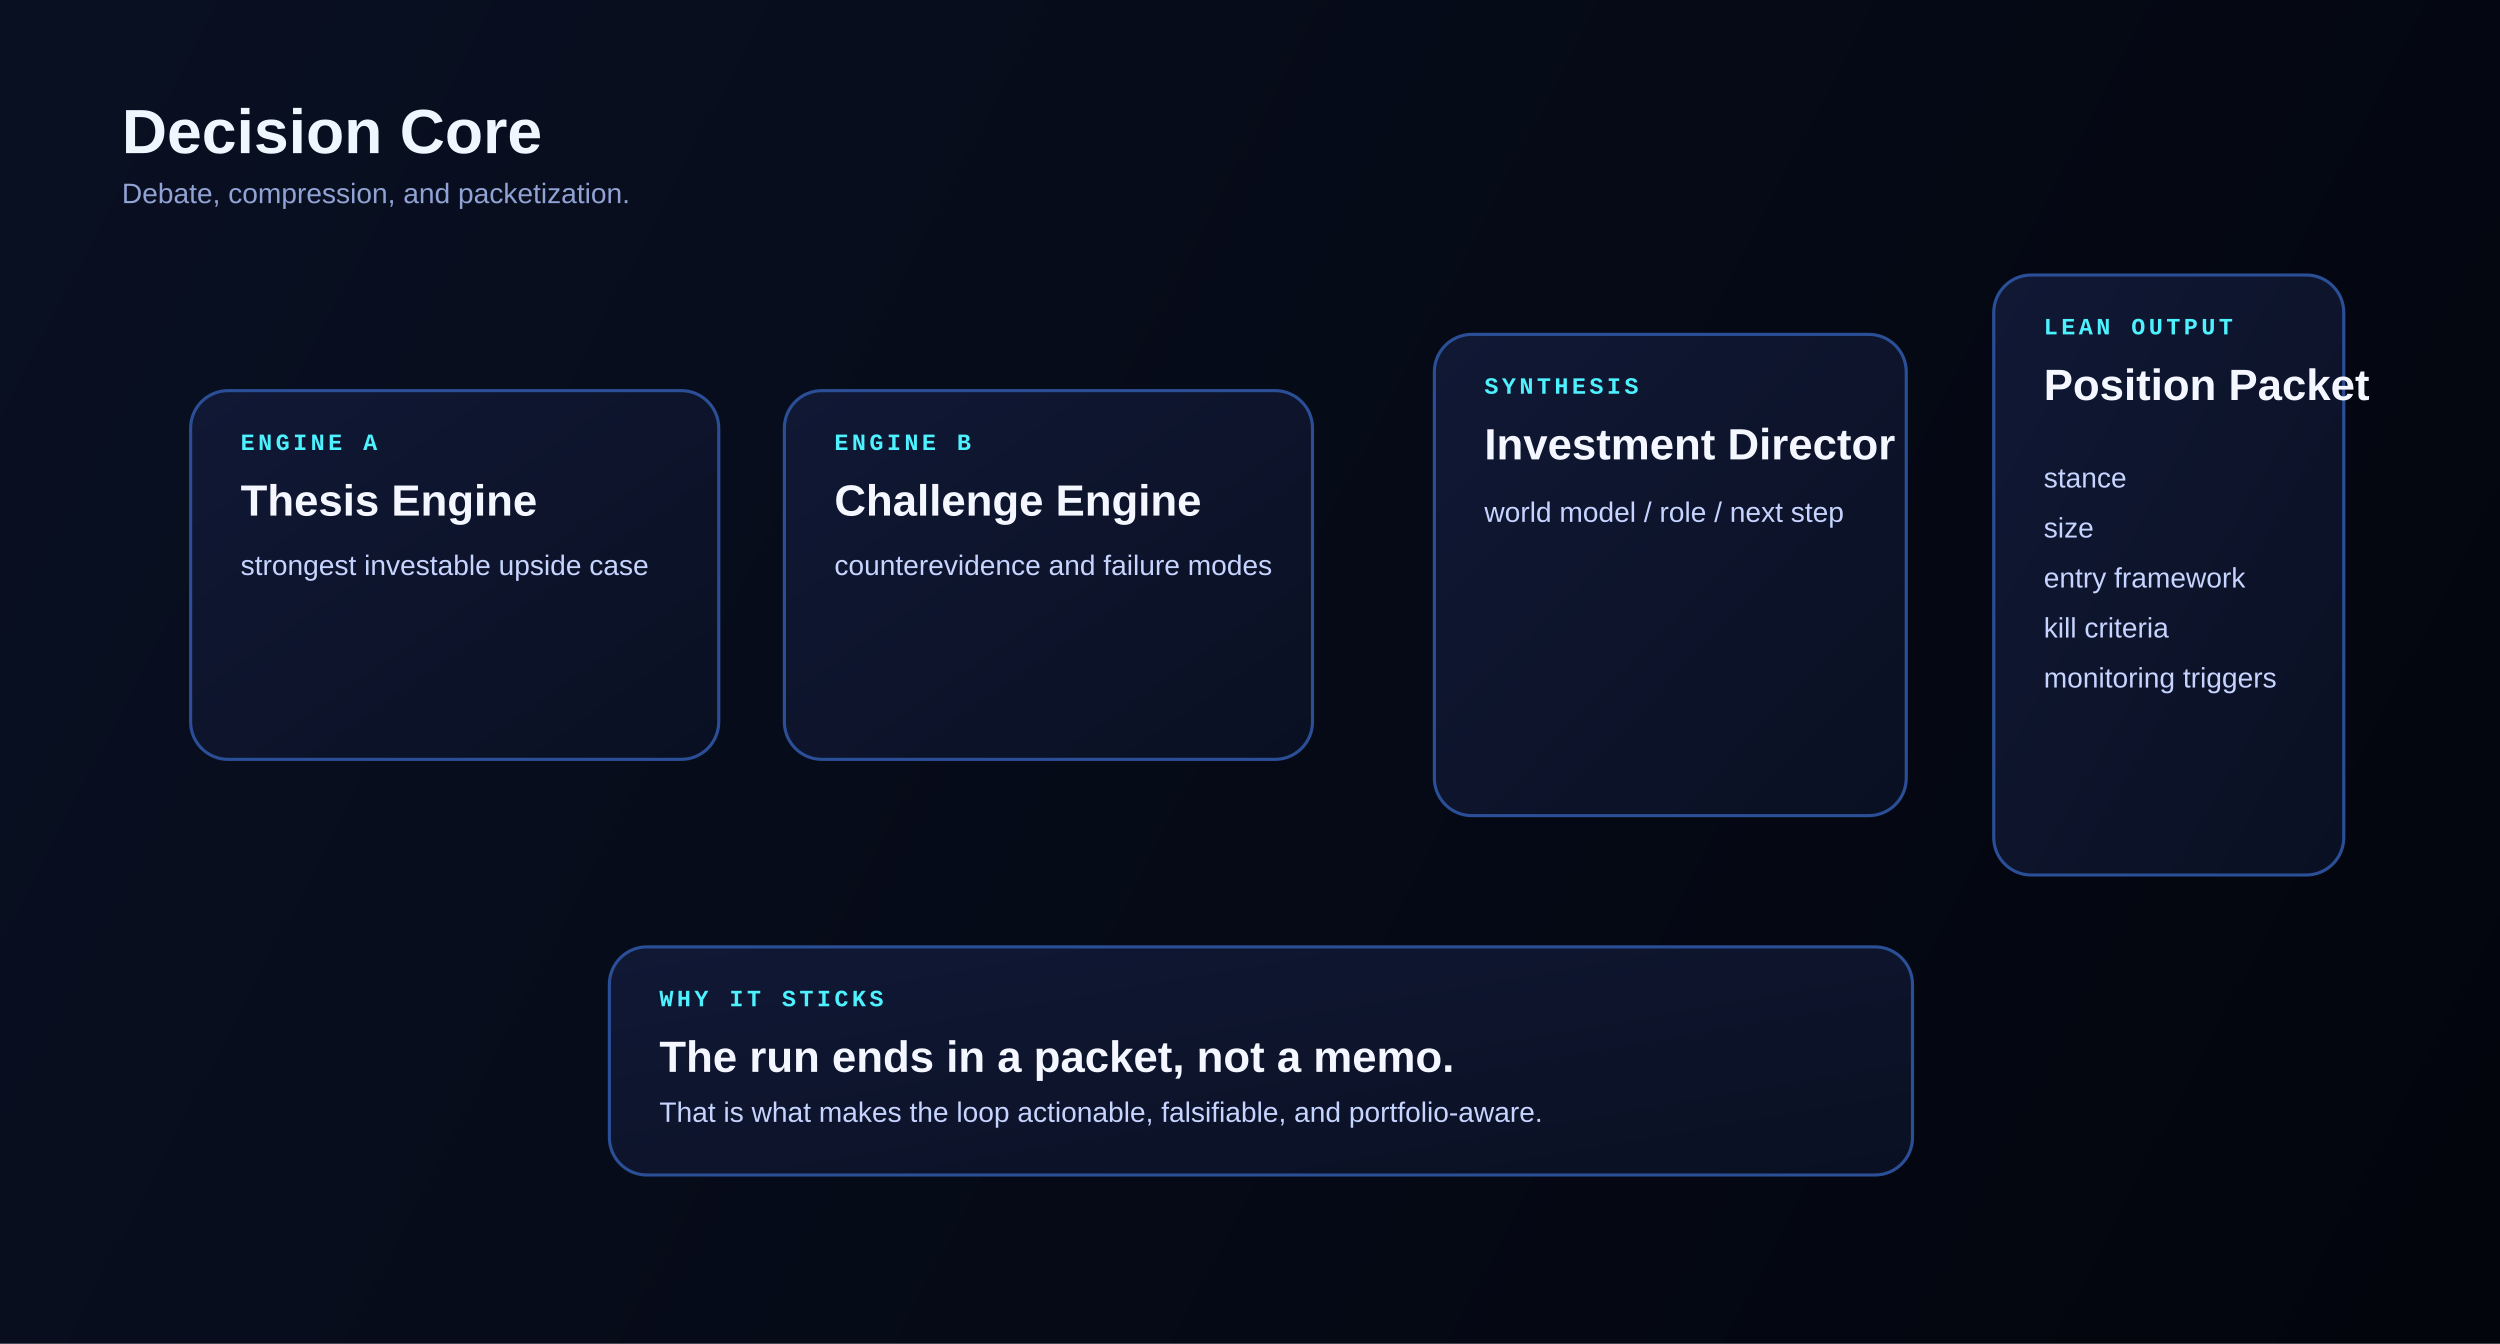
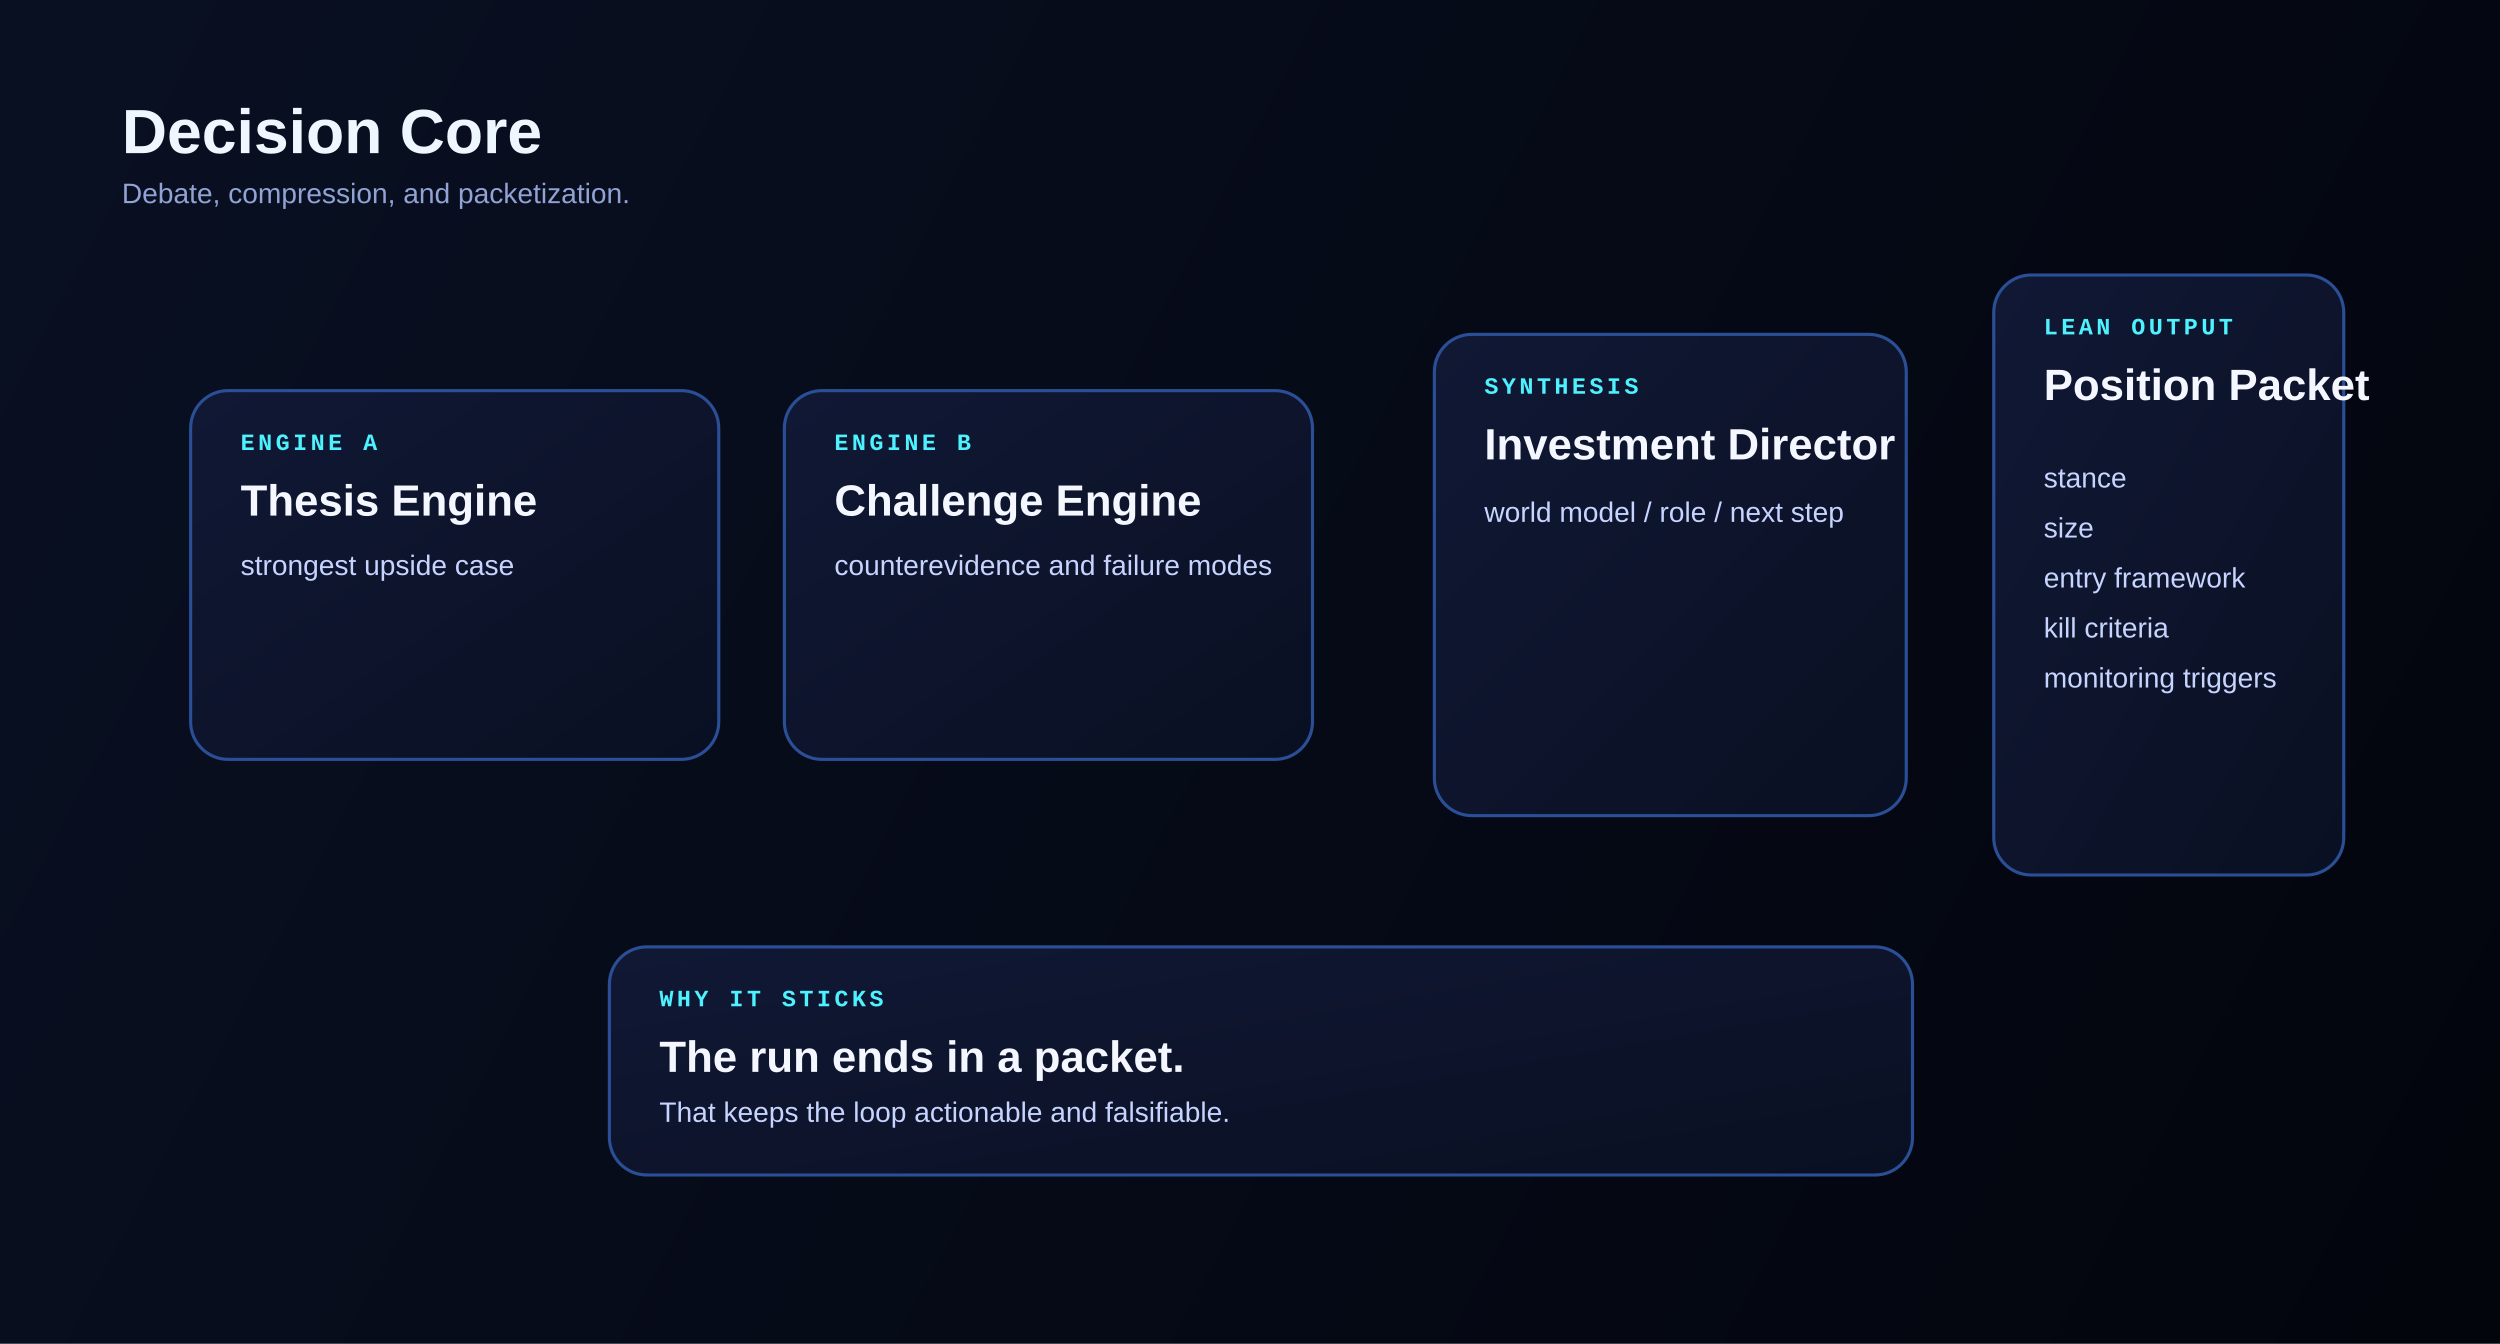
<svg xmlns="http://www.w3.org/2000/svg" width="1600" height="860" viewBox="0 0 1600 860" role="img" aria-labelledby="title desc">
  <defs>
    <linearGradient id="dc-bg" x1="36" y1="30" x2="1560" y2="830" gradientUnits="userSpaceOnUse">
      <stop offset="0%" stop-color="#091022" />
      <stop offset="100%" stop-color="#03050d" />
    </linearGradient>
    <linearGradient id="dc-panel" x1="0%" y1="0%" x2="100%" y2="100%">
      <stop offset="0%" stop-color="#101835" />
      <stop offset="100%" stop-color="#0a1022" />
    </linearGradient>
    <linearGradient id="dc-line" x1="0%" y1="0%" x2="100%" y2="0%">
      <stop offset="0%" stop-color="#ff57c5" />
      <stop offset="55%" stop-color="#8a5cff" />
      <stop offset="100%" stop-color="#4ef2ff" />
    </linearGradient>
    <style>
      .title { font: 700 40px Arial, Helvetica, sans-serif; fill: #eef6ff; }
      .subtitle { font: 400 18px Arial, Helvetica, sans-serif; fill: #91a2d4; }
      .label { font: 700 15px "Courier New", monospace; fill: #4ef2ff; letter-spacing: 2.2px; }
      .heading { font: 700 28px Arial, Helvetica, sans-serif; fill: #f4f7ff; }
      .body { font: 400 18px Arial, Helvetica, sans-serif; fill: #c6d4ff; }
      .panel { fill: url(#dc-panel); stroke: #2a4f97; stroke-width: 2; }
      .line { fill: none; stroke: url(#dc-line); stroke-width: 5; stroke-linecap: round; stroke-linejoin: round; }
    </style>
  </defs>
  <rect width="1600" height="860" fill="url(#dc-bg)" />
  <text x="78" y="98" class="title">Decision Core</text>
  <text x="78" y="130" class="subtitle">Debate, compression, and packetization.</text>
  <rect x="122" y="250" width="338" height="236" rx="24" class="panel" />
  <text x="154" y="288" class="label">ENGINE A</text>
  <text x="154" y="330" class="heading">Thesis Engine</text>
-   <text x="154" y="368" class="body">strongest investable upside case</text>
+   <text x="154" y="368" class="body">strongest upside case</text>
  <rect x="502" y="250" width="338" height="236" rx="24" class="panel" />
  <text x="534" y="288" class="label">ENGINE B</text>
  <text x="534" y="330" class="heading">Challenge Engine</text>
  <text x="534" y="368" class="body">counterevidence and failure modes</text>
  <rect x="918" y="214" width="302" height="308" rx="24" class="panel" />
  <text x="950" y="252" class="label">SYNTHESIS</text>
  <text x="950" y="294" class="heading">Investment Director</text>
  <text x="950" y="334" class="body">world model / role / next step</text>
  <rect x="1276" y="176" width="224" height="384" rx="24" class="panel" />
  <text x="1308" y="214" class="label">LEAN OUTPUT</text>
  <text x="1308" y="256" class="heading">Position Packet</text>
  <text x="1308" y="312" class="body">stance</text>
  <text x="1308" y="344" class="body">size</text>
  <text x="1308" y="376" class="body">entry framework</text>
  <text x="1308" y="408" class="body">kill criteria</text>
  <text x="1308" y="440" class="body">monitoring triggers</text>
  <rect x="390" y="606" width="834" height="146" rx="24" class="panel" />
  <text x="422" y="644" class="label">WHY IT STICKS</text>
-   <text x="422" y="686" class="heading">The run ends in a packet, not a memo.</text>
-   <text x="422" y="718" class="body">That is what makes the loop actionable, falsifiable, and portfolio-aware.</text>
+   <text x="422" y="686" class="heading">The run ends in a packet.</text>
+   <text x="422" y="718" class="body">That keeps the loop actionable and falsifiable.</text>
  <path d="M460 368H502" class="line" />
  <path d="M840 368H918" class="line" />
  <path d="M1220 368H1276" class="line" />
  <path d="M1068 522V606" class="line" />
</svg>
